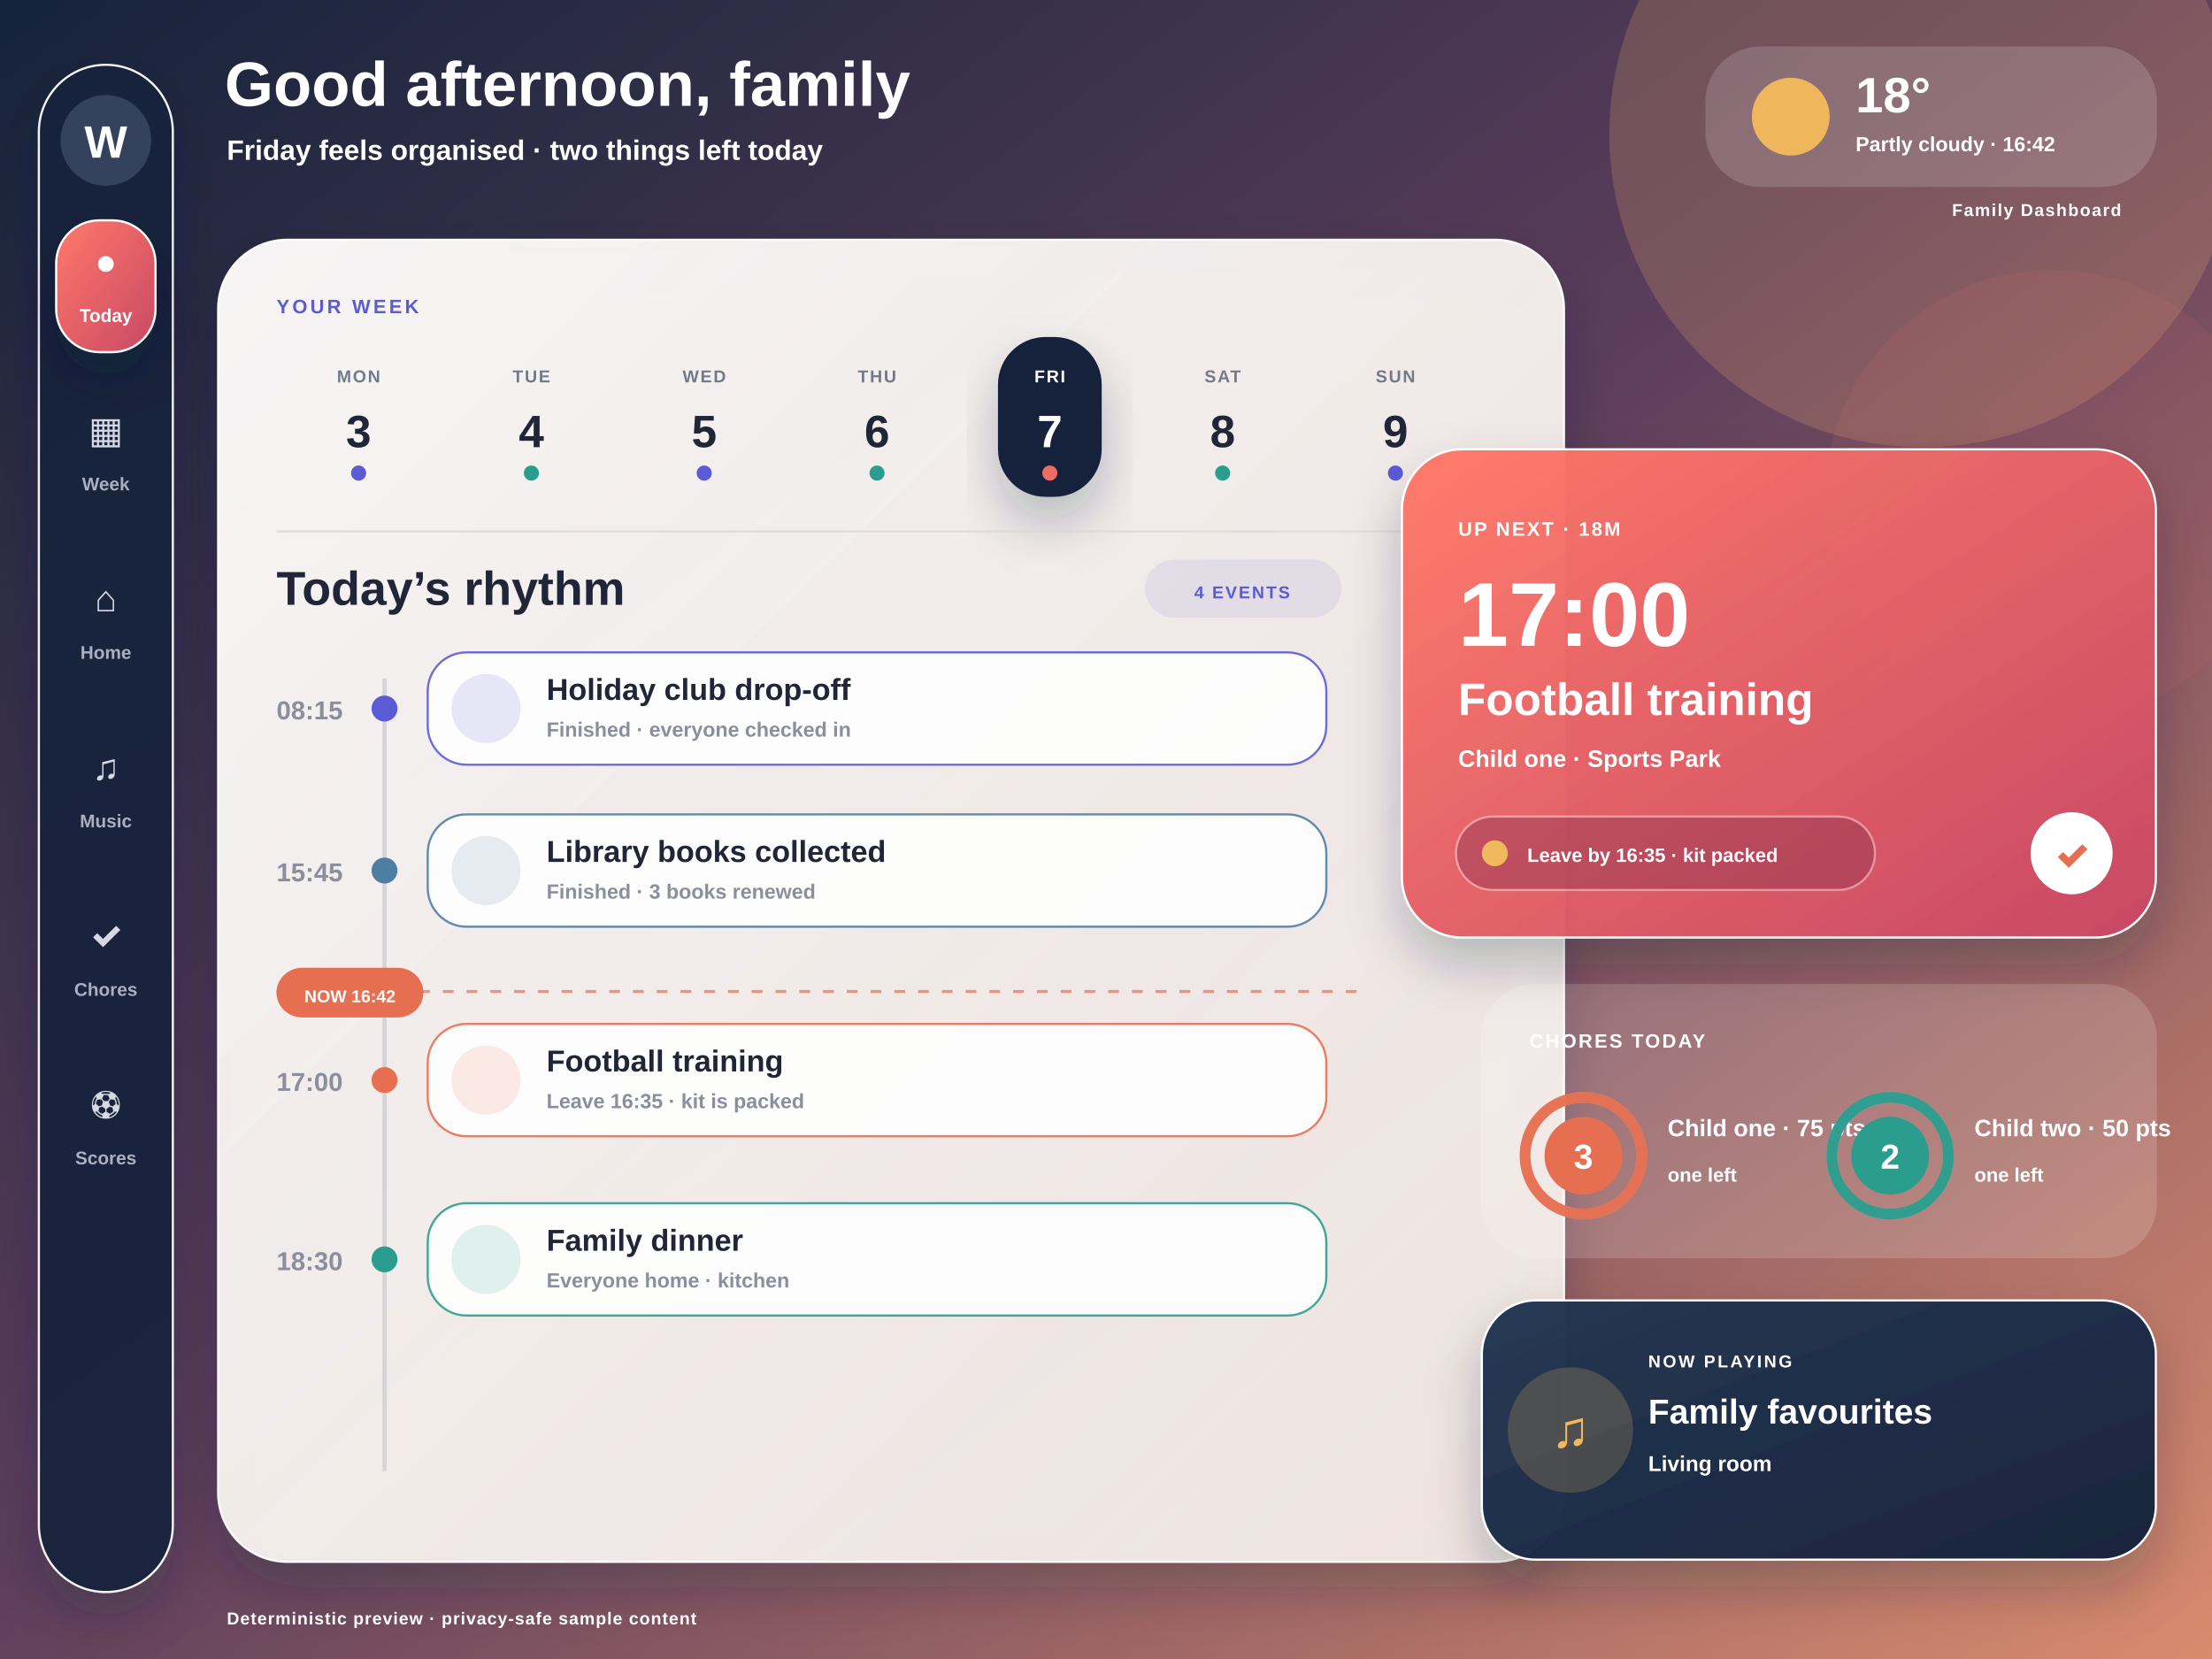
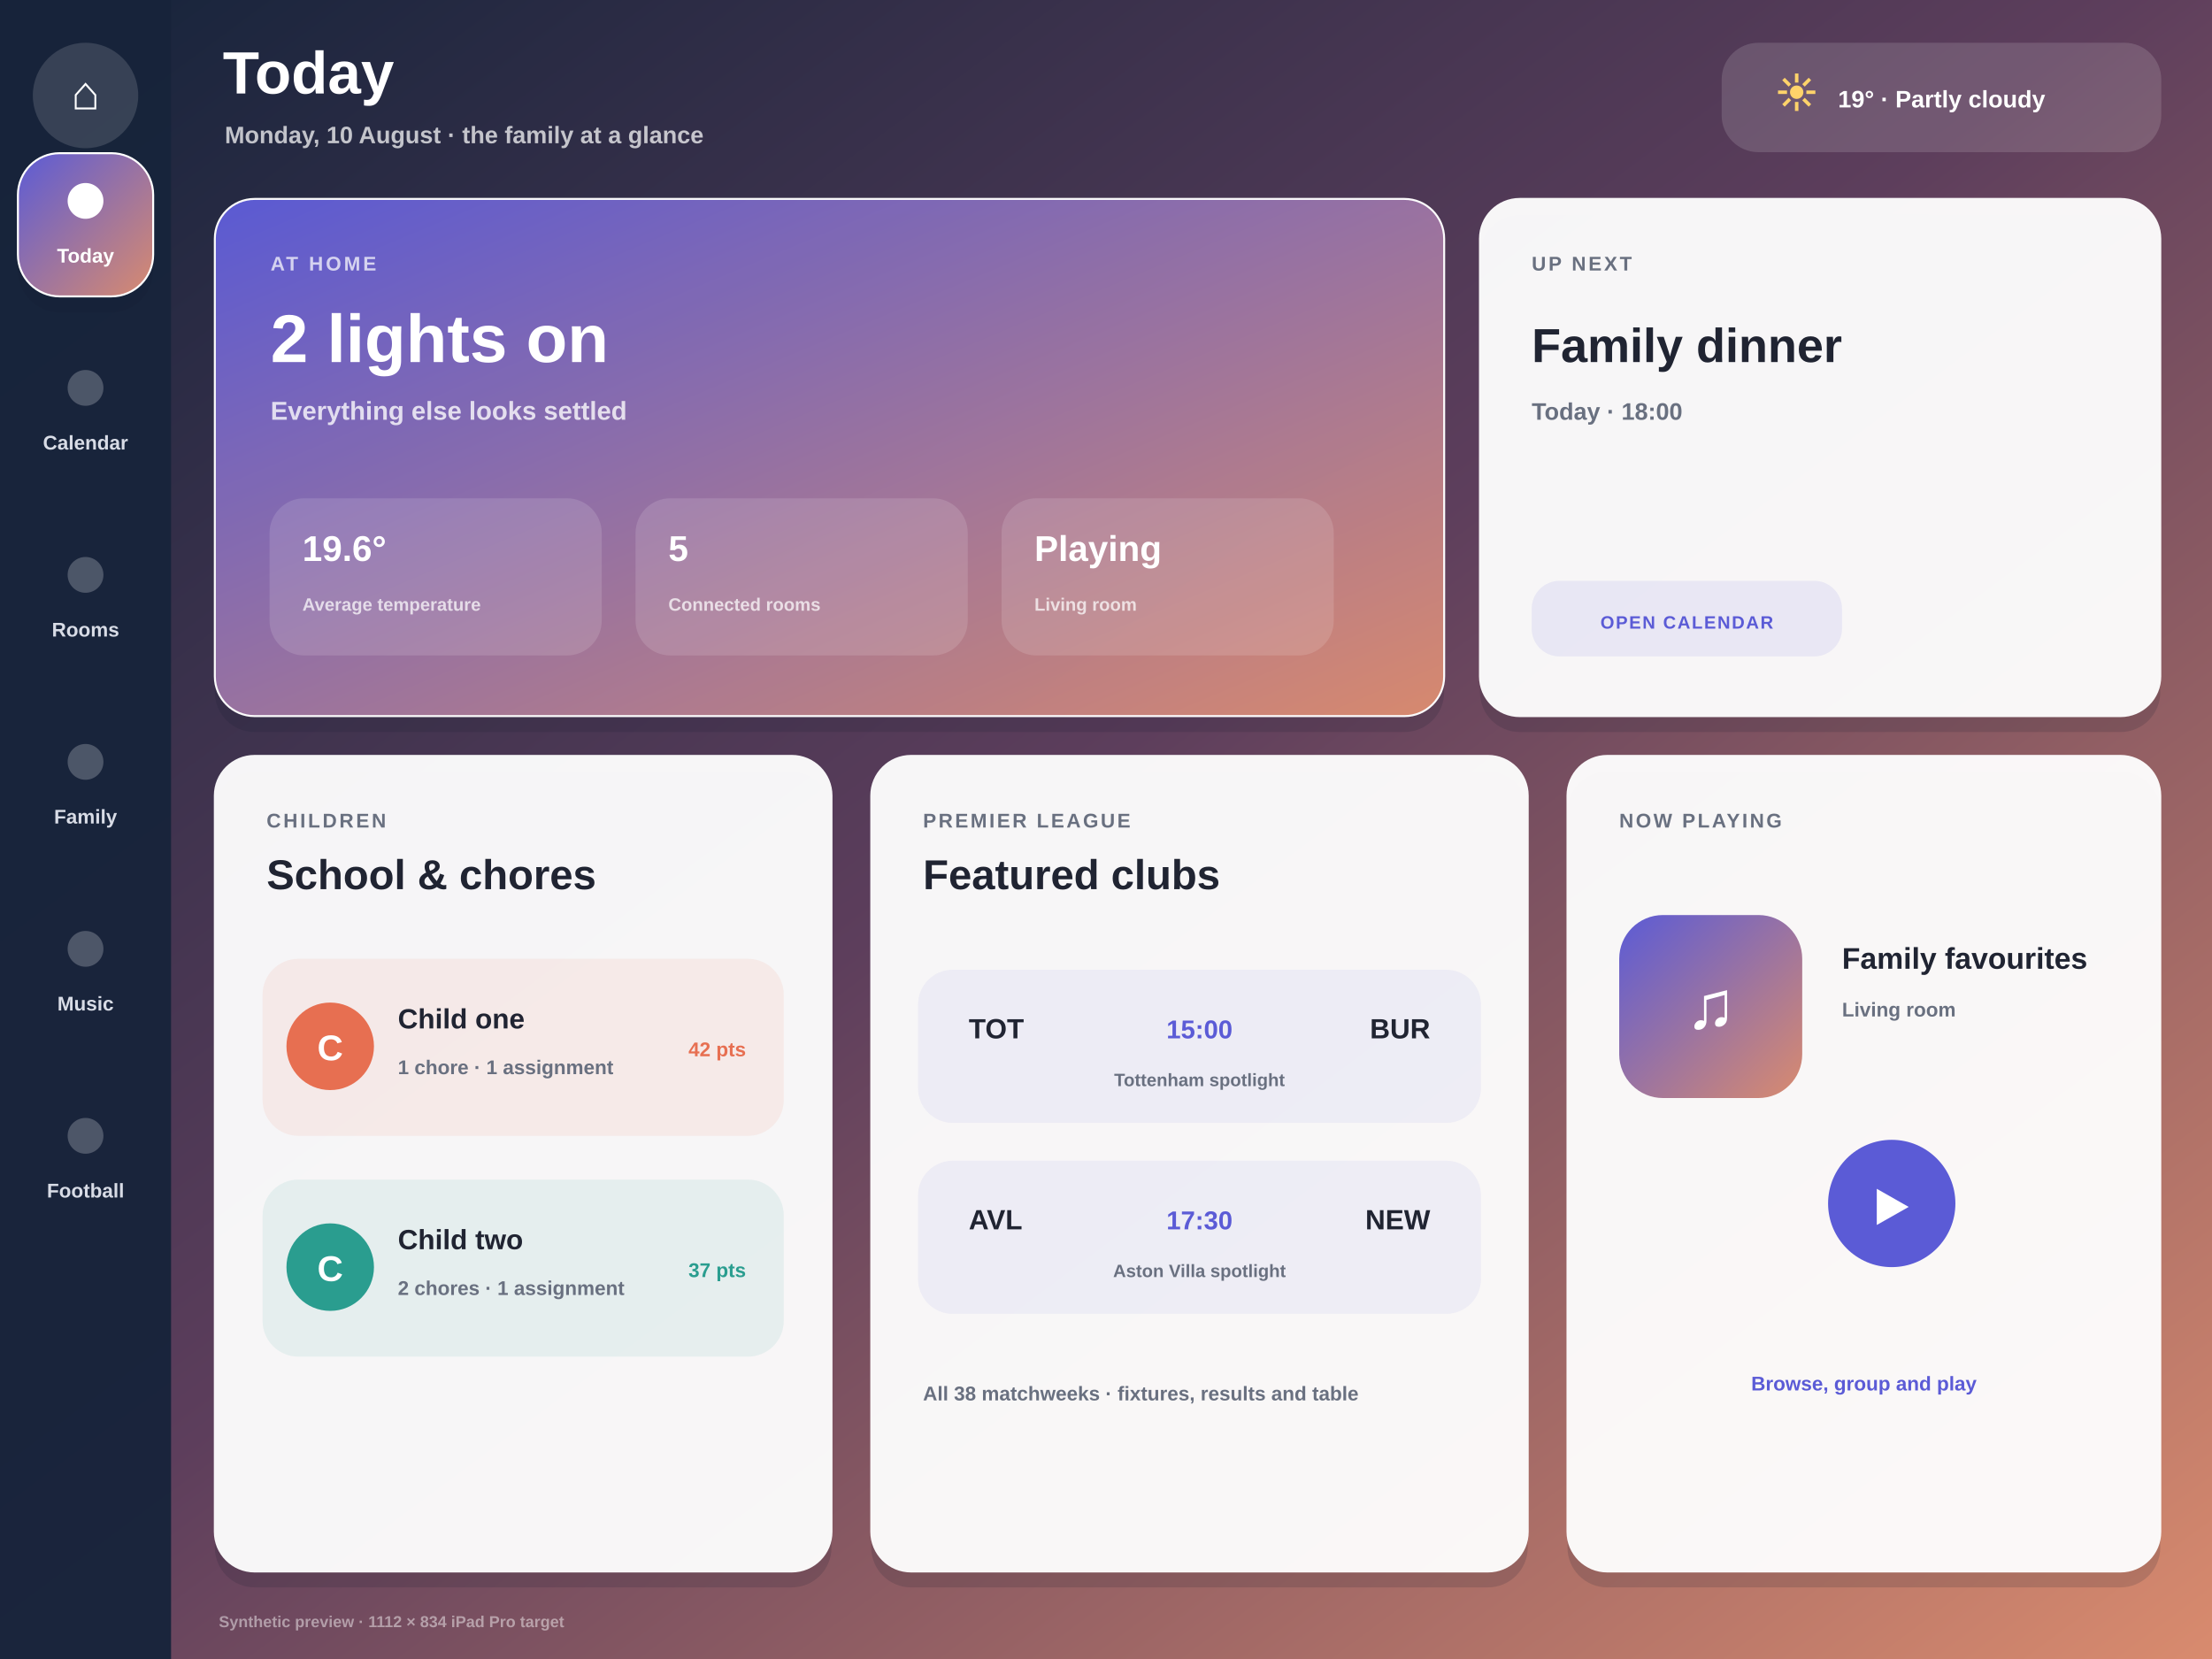
- <svg xmlns="http://www.w3.org/2000/svg" width="1024" height="768" viewBox="0 0 1024 768" role="img" aria-labelledby="title description">
+ <svg xmlns="http://www.w3.org/2000/svg" width="1112" height="834" viewBox="0 0 1112 834" role="img" aria-labelledby="title description">
  <style>text{font-family:-apple-system,BlinkMacSystemFont,"Segoe UI",Arial,sans-serif}</style>
  <defs>
-     <linearGradient id="fd-bg" x1="0" y1="0" x2="1" y2="1">
+     <linearGradient id="backdrop" x1="0" y1="0" x2="1" y2="1">
      <stop offset="0" stop-color="#14233A" />
      <stop offset="0.48" stop-color="#5D3E5C" />
      <stop offset="1" stop-color="#D98B6E" />
    </linearGradient>
-     <linearGradient id="fd-surface" x1="0" y1="0" x2="1" y2="1">
-       <stop offset="0" stop-color="#FFFDFC" stop-opacity="0.98" />
-       <stop offset="1" stop-color="#F6EEE9" stop-opacity="0.93" />
+     <linearGradient id="hero" x1="0" y1="0" x2="1" y2="1">
+       <stop offset="0" stop-color="#5B5BD6" />
+       <stop offset="1" stop-color="#D98B6E" />
    </linearGradient>
-     <linearGradient id="fd-coral" x1="0" y1="0" x2="1" y2="1">
-       <stop offset="0" stop-color="#FF7968" />
-       <stop offset="1" stop-color="#C94865" />
-     </linearGradient>
-     <linearGradient id="fd-navy" x1="0" y1="0" x2="1" y2="1">
-       <stop offset="0" stop-color="#243653" />
-       <stop offset="1" stop-color="#17233A" />
-     </linearGradient>
-     <filter id="fd-shadow" x="-30%" y="-30%" width="160%" height="180%">
-       <feDropShadow dx="0" dy="12" stdDeviation="12" flood-color="#131A2E" flood-opacity="0.25" />
-     </filter>
  </defs>
-   <rect width="1024" height="768" fill="url(#fd-bg)" />
-   <circle cx="890" cy="62" r="145" fill="#F7B66E" stroke="none" stroke-width="1" opacity="0.2" />
-   <circle cx="950" cy="230" r="105" fill="#EF6C73" stroke="none" stroke-width="1" opacity="0.1" />
-   <rect x="18" y="30" width="62" height="707" rx="31" fill="#17233A" stroke="#FFFFFF" opacity="0.94" filter="url(#fd-shadow)" />
-   <circle cx="49" cy="65" r="21" fill="#34425D" stroke="none" stroke-width="1" opacity="1" />
-   <text x="49" y="73" fill="#FFFFFF" font-size="21" font-weight="820" text-anchor="middle" letter-spacing="0">W</text>
-   <rect x="26" y="102" width="46" height="61" rx="20" fill="url(#fd-coral)" stroke="#FFFFFF" opacity="1" filter="url(#fd-shadow)" />
-   <text x="49" y="127" fill="#FFFFFF" font-size="17" font-weight="760" text-anchor="middle" letter-spacing="0">●</text>
-   <text x="49" y="149" fill="#FFFFFF" font-size="8.5" font-weight="730" text-anchor="middle" letter-spacing="0">Today</text>
-   <text x="49" y="205" fill="#D6D9E3" font-size="17" font-weight="760" text-anchor="middle" letter-spacing="0">▦</text>
-   <text x="49" y="227" fill="#AAB0C0" font-size="8.5" font-weight="730" text-anchor="middle" letter-spacing="0">Week</text>
-   <text x="49" y="283" fill="#D6D9E3" font-size="17" font-weight="760" text-anchor="middle" letter-spacing="0">⌂</text>
-   <text x="49" y="305" fill="#AAB0C0" font-size="8.5" font-weight="730" text-anchor="middle" letter-spacing="0">Home</text>
-   <text x="49" y="361" fill="#D6D9E3" font-size="17" font-weight="760" text-anchor="middle" letter-spacing="0">♫</text>
-   <text x="49" y="383" fill="#AAB0C0" font-size="8.5" font-weight="730" text-anchor="middle" letter-spacing="0">Music</text>
-   <text x="49" y="439" fill="#D6D9E3" font-size="17" font-weight="760" text-anchor="middle" letter-spacing="0">✓</text>
-   <text x="49" y="461" fill="#AAB0C0" font-size="8.5" font-weight="730" text-anchor="middle" letter-spacing="0">Chores</text>
-   <text x="49" y="517" fill="#D6D9E3" font-size="17" font-weight="760" text-anchor="middle" letter-spacing="0">⚽</text>
-   <text x="49" y="539" fill="#AAB0C0" font-size="8.5" font-weight="730" text-anchor="middle" letter-spacing="0">Scores</text>
-   <text x="104" y="49" fill="#FFFFFF" font-size="29" font-weight="820" text-anchor="start" letter-spacing="0">Good afternoon, family</text>
-   <text x="105" y="74" fill="#FFFFFF" font-size="13" font-weight="650" text-anchor="start" letter-spacing="0">Friday feels organised · two things left today</text>
-   <rect x="790" y="22" width="208" height="64" rx="25" fill="#FFFFFF" stroke="#FFFFFF" opacity="0.16" />
-   <circle cx="829" cy="54" r="18" fill="#F2B85C" stroke="none" stroke-width="1" opacity="0.98" />
-   <text x="859" y="52" fill="#FFFFFF" font-size="23" font-weight="820" text-anchor="start" letter-spacing="0">18°</text>
-   <text x="859" y="70" fill="#FFFFFF" font-size="9.5" font-weight="650" text-anchor="start" letter-spacing="0">Partly cloudy · 16:42</text>
-   <text x="982" y="100" fill="#FFFFFF" font-size="8" font-weight="700" text-anchor="end" letter-spacing="0.6">Family Dashboard</text>
-   <rect x="101" y="111" width="623" height="612" rx="32" fill="url(#fd-surface)" stroke="#FFFFFF" opacity="0.98" filter="url(#fd-shadow)" />
-   <text x="128" y="145" fill="#5B5BD6" font-size="9" font-weight="820" text-anchor="start" letter-spacing="1.3">YOUR WEEK</text>
-   <text x="166" y="177" fill="#74798A" font-size="8" font-weight="820" text-anchor="middle" letter-spacing="0.7">MON</text>
-   <text x="166" y="207" fill="#202637" font-size="21" font-weight="830" text-anchor="middle" letter-spacing="0">3</text>
-   <circle cx="166" cy="219" r="3.5" fill="#5B5BD6" stroke="none" stroke-width="1" opacity="1" />
-   <text x="246" y="177" fill="#74798A" font-size="8" font-weight="820" text-anchor="middle" letter-spacing="0.7">TUE</text>
-   <text x="246" y="207" fill="#202637" font-size="21" font-weight="830" text-anchor="middle" letter-spacing="0">4</text>
-   <circle cx="246" cy="219" r="3.5" fill="#2A9D8F" stroke="none" stroke-width="1" opacity="1" />
-   <text x="326" y="177" fill="#74798A" font-size="8" font-weight="820" text-anchor="middle" letter-spacing="0.7">WED</text>
-   <text x="326" y="207" fill="#202637" font-size="21" font-weight="830" text-anchor="middle" letter-spacing="0">5</text>
-   <circle cx="326" cy="219" r="3.5" fill="#5B5BD6" stroke="none" stroke-width="1" opacity="1" />
-   <text x="406" y="177" fill="#74798A" font-size="8" font-weight="820" text-anchor="middle" letter-spacing="0.7">THU</text>
-   <text x="406" y="207" fill="#202637" font-size="21" font-weight="830" text-anchor="middle" letter-spacing="0">6</text>
-   <circle cx="406" cy="219" r="3.5" fill="#2A9D8F" stroke="none" stroke-width="1" opacity="1" />
-   <rect x="462" y="156" width="48" height="74" rx="22" fill="#17233A" stroke="none" opacity="1" filter="url(#fd-shadow)" />
-   <text x="486" y="177" fill="#FFFFFF" font-size="8" font-weight="820" text-anchor="middle" letter-spacing="0.7">FRI</text>
-   <text x="486" y="207" fill="#FFFFFF" font-size="21" font-weight="830" text-anchor="middle" letter-spacing="0">7</text>
-   <circle cx="486" cy="219" r="3.5" fill="#EE6C62" stroke="none" stroke-width="1" opacity="1" />
-   <text x="566" y="177" fill="#74798A" font-size="8" font-weight="820" text-anchor="middle" letter-spacing="0.7">SAT</text>
-   <text x="566" y="207" fill="#202637" font-size="21" font-weight="830" text-anchor="middle" letter-spacing="0">8</text>
-   <circle cx="566" cy="219" r="3.5" fill="#2A9D8F" stroke="none" stroke-width="1" opacity="1" />
-   <text x="646" y="177" fill="#74798A" font-size="8" font-weight="820" text-anchor="middle" letter-spacing="0.7">SUN</text>
-   <text x="646" y="207" fill="#202637" font-size="21" font-weight="830" text-anchor="middle" letter-spacing="0">9</text>
-   <circle cx="646" cy="219" r="3.5" fill="#5B5BD6" stroke="none" stroke-width="1" opacity="1" />
-   <line x1="128" y1="246" x2="696" y2="246" stroke="#DCD7D5" stroke-width="1" opacity="0.76" />
-   <text x="128" y="280" fill="#202637" font-size="22" font-weight="820" text-anchor="start" letter-spacing="0">Today’s rhythm</text>
-   <rect x="530" y="259" width="91" height="27" rx="14" fill="#5B5BD6" stroke="none" opacity="0.1" />
-   <text x="575" y="277" fill="#5B5BD6" font-size="8" font-weight="820" text-anchor="middle" letter-spacing="0.8">4 EVENTS</text>
-   <line x1="178" y1="314" x2="178" y2="681" stroke="#BFC2CA" stroke-width="2" opacity="0.58" />
-   <text x="128" y="333" fill="#8B8E9C" font-size="12" font-weight="760" text-anchor="start" letter-spacing="0">08:15</text>
-   <circle cx="178" cy="328" r="6" fill="#5B5BD6" stroke="none" stroke-width="1" opacity="1" />
-   <rect x="198" y="302" width="416" height="52" rx="18" fill="#FFFFFF" stroke="#5B5BD6" opacity="0.88" />
-   <circle cx="225" cy="328" r="16" fill="#5B5BD6" stroke="none" stroke-width="1" opacity="0.14" />
-   <text x="253" y="324" fill="#202637" font-size="14" font-weight="760" text-anchor="start" letter-spacing="0">Holiday club drop-off</text>
-   <text x="253" y="341" fill="#8B8E9C" font-size="9.5" font-weight="650" text-anchor="start" letter-spacing="0">Finished · everyone checked in</text>
-   <text x="128" y="408" fill="#8B8E9C" font-size="12" font-weight="760" text-anchor="start" letter-spacing="0">15:45</text>
-   <circle cx="178" cy="403" r="6" fill="#4F7EA3" stroke="none" stroke-width="1" opacity="1" />
-   <rect x="198" y="377" width="416" height="52" rx="18" fill="#FFFFFF" stroke="#4F7EA3" opacity="0.88" />
-   <circle cx="225" cy="403" r="16" fill="#4F7EA3" stroke="none" stroke-width="1" opacity="0.14" />
-   <text x="253" y="399" fill="#202637" font-size="14" font-weight="760" text-anchor="start" letter-spacing="0">Library books collected</text>
-   <text x="253" y="416" fill="#8B8E9C" font-size="9.5" font-weight="650" text-anchor="start" letter-spacing="0">Finished · 3 books renewed</text>
-   <text x="128" y="505" fill="#8B8E9C" font-size="12" font-weight="760" text-anchor="start" letter-spacing="0">17:00</text>
-   <circle cx="178" cy="500" r="6" fill="#E76F51" stroke="none" stroke-width="1" opacity="1" />
-   <rect x="198" y="474" width="416" height="52" rx="18" fill="#FFFFFF" stroke="#E76F51" opacity="0.88" />
-   <circle cx="225" cy="500" r="16" fill="#E76F51" stroke="none" stroke-width="1" opacity="0.14" />
-   <text x="253" y="496" fill="#202637" font-size="14" font-weight="760" text-anchor="start" letter-spacing="0">Football training</text>
-   <text x="253" y="513" fill="#8B8E9C" font-size="9.5" font-weight="650" text-anchor="start" letter-spacing="0">Leave 16:35 · kit is packed</text>
-   <text x="128" y="588" fill="#8B8E9C" font-size="12" font-weight="760" text-anchor="start" letter-spacing="0">18:30</text>
-   <circle cx="178" cy="583" r="6" fill="#2A9D8F" stroke="none" stroke-width="1" opacity="1" />
-   <rect x="198" y="557" width="416" height="52" rx="18" fill="#FFFFFF" stroke="#2A9D8F" opacity="0.88" />
-   <circle cx="225" cy="583" r="16" fill="#2A9D8F" stroke="none" stroke-width="1" opacity="0.14" />
-   <text x="253" y="579" fill="#202637" font-size="14" font-weight="760" text-anchor="start" letter-spacing="0">Family dinner</text>
-   <text x="253" y="596" fill="#8B8E9C" font-size="9.5" font-weight="650" text-anchor="start" letter-spacing="0">Everyone home · kitchen</text>
-   <line x1="128" y1="459" x2="630" y2="459" stroke="#E76F51" stroke-width="1.4" opacity="0.7" stroke-dasharray="5 6" />
-   <rect x="128" y="448" width="68" height="23" rx="12" fill="#E76F51" stroke="none" opacity="1" />
-   <text x="162" y="464" fill="#FFFFFF" font-size="8" font-weight="820" text-anchor="middle" letter-spacing="0">NOW 16:42</text>
-   <rect x="649" y="208" width="349" height="226" rx="28" fill="url(#fd-coral)" stroke="#FFFFFF" opacity="0.98" filter="url(#fd-shadow)" />
-   <text x="675" y="248" fill="#FFFFFF" font-size="9" font-weight="820" text-anchor="start" letter-spacing="0.9">UP NEXT · 18M</text>
-   <text x="675" y="299" fill="#FFFFFF" font-size="42" font-weight="850" text-anchor="start" letter-spacing="0">17:00</text>
-   <text x="675" y="331" fill="#FFFFFF" font-size="21" font-weight="800" text-anchor="start" letter-spacing="0">Football training</text>
-   <text x="675" y="355" fill="#FFFFFF" font-size="11" font-weight="650" text-anchor="start" letter-spacing="0">Child one · Sports Park</text>
-   <rect x="674" y="378" width="194" height="34" rx="17" fill="#7E2E4B" stroke="#FFFFFF" opacity="0.38" />
-   <circle cx="692" cy="395" r="6" fill="#F2B85C" stroke="none" stroke-width="1" opacity="1" />
-   <text x="707" y="399" fill="#FFFFFF" font-size="9" font-weight="720" text-anchor="start" letter-spacing="0">Leave by 16:35 · kit packed</text>
-   <circle cx="959" cy="395" r="19" fill="#FFFFFF" stroke="none" stroke-width="1" opacity="1" />
-   <text x="959" y="402" fill="#E76F51" font-size="18" font-weight="850" text-anchor="middle" letter-spacing="0">✓</text>
-   <rect x="686" y="456" width="312" height="126" rx="25" fill="#FFFFFF" stroke="#FFFFFF" opacity="0.16" />
-   <text x="708" y="485" fill="#FFFFFF" font-size="9" font-weight="820" text-anchor="start" letter-spacing="0.9">CHORES TODAY</text>
-   <circle cx="733" cy="535" r="27" fill="none" stroke="#FFFFFF" stroke-width="5" opacity="0.22" />
-   <circle cx="733" cy="535" r="27" fill="none" stroke="#E76F51" stroke-width="5" opacity="0.96" />
-   <circle cx="733" cy="535" r="18" fill="#E76F51" stroke="none" stroke-width="1" opacity="1" />
-   <text x="733" y="541" fill="#FFFFFF" font-size="16" font-weight="840" text-anchor="middle" letter-spacing="0">3</text>
-   <text x="772" y="526" fill="#FFFFFF" font-size="11" font-weight="760" text-anchor="start" letter-spacing="0">Child one · 75 pts</text>
-   <text x="772" y="547" fill="#FFFFFF" font-size="9" font-weight="650" text-anchor="start" letter-spacing="0">one left</text>
-   <circle cx="875" cy="535" r="27" fill="none" stroke="#FFFFFF" stroke-width="5" opacity="0.22" />
-   <circle cx="875" cy="535" r="27" fill="none" stroke="#2A9D8F" stroke-width="5" opacity="0.96" />
-   <circle cx="875" cy="535" r="18" fill="#2A9D8F" stroke="none" stroke-width="1" opacity="1" />
-   <text x="875" y="541" fill="#FFFFFF" font-size="16" font-weight="840" text-anchor="middle" letter-spacing="0">2</text>
-   <text x="914" y="526" fill="#FFFFFF" font-size="11" font-weight="760" text-anchor="start" letter-spacing="0">Child two · 50 pts</text>
-   <text x="914" y="547" fill="#FFFFFF" font-size="9" font-weight="650" text-anchor="start" letter-spacing="0">one left</text>
-   <rect x="686" y="602" width="312" height="120" rx="25" fill="url(#fd-navy)" stroke="#FFFFFF" opacity="0.98" filter="url(#fd-shadow)" />
-   <circle cx="727" cy="662" r="29" fill="#F2B85C" stroke="none" stroke-width="1" opacity="0.2" />
-   <text x="727" y="670" fill="#F2B85C" font-size="24" font-weight="800" text-anchor="middle" letter-spacing="0">♫</text>
-   <text x="763" y="633" fill="#FFFFFF" font-size="8" font-weight="820" text-anchor="start" letter-spacing="1">NOW PLAYING</text>
-   <text x="763" y="659" fill="#FFFFFF" font-size="16" font-weight="780" text-anchor="start" letter-spacing="0">Family favourites</text>
-   <text x="763" y="681" fill="#FFFFFF" font-size="10" font-weight="650" text-anchor="start" letter-spacing="0">Living room</text>
-   <text x="105" y="752" fill="#FFFFFF" font-size="8" font-weight="650" text-anchor="start" letter-spacing="0.4">Deterministic preview · privacy-safe sample content</text>
+   <rect x="0" y="0" width="1112" height="834" rx="0" fill="url(#backdrop)" stroke="none" opacity="1" />
+   <rect x="0" y="0" width="86" height="834" rx="0" fill="#17233A" stroke="none" opacity="0.96" />
+   <circle cx="43" cy="48" r="26" fill="#FFFFFF" stroke="#FFFFFF" stroke-width="1" opacity="0.14" />
+   <text x="43" y="55" fill="#FFFFFF" font-size="24" font-weight="800" text-anchor="middle" opacity="1" letter-spacing="0">⌂</text>
+   <rect x="9" y="85" width="68" height="72" rx="21" fill="#12182B" opacity="0.16" />
+   <rect x="9" y="77" width="68" height="72" rx="21" fill="url(#hero)" stroke="#FFFFFF" opacity="1" />
+   <circle cx="43" cy="101" r="9" fill="#FFFFFF" stroke="none" stroke-width="1" opacity="1" />
+   <text x="43" y="132" fill="#FFFFFF" font-size="10" font-weight="700" text-anchor="middle" opacity="1" letter-spacing="0">Today</text>
+   <circle cx="43" cy="195" r="9" fill="#697080" stroke="none" stroke-width="1" opacity="0.65" />
+   <text x="43" y="226" fill="#D8DCE6" font-size="10" font-weight="700" text-anchor="middle" opacity="1" letter-spacing="0">Calendar</text>
+   <circle cx="43" cy="289" r="9" fill="#697080" stroke="none" stroke-width="1" opacity="0.65" />
+   <text x="43" y="320" fill="#D8DCE6" font-size="10" font-weight="700" text-anchor="middle" opacity="1" letter-spacing="0">Rooms</text>
+   <circle cx="43" cy="383" r="9" fill="#697080" stroke="none" stroke-width="1" opacity="0.65" />
+   <text x="43" y="414" fill="#D8DCE6" font-size="10" font-weight="700" text-anchor="middle" opacity="1" letter-spacing="0">Family</text>
+   <circle cx="43" cy="477" r="9" fill="#697080" stroke="none" stroke-width="1" opacity="0.65" />
+   <text x="43" y="508" fill="#D8DCE6" font-size="10" font-weight="700" text-anchor="middle" opacity="1" letter-spacing="0">Music</text>
+   <circle cx="43" cy="571" r="9" fill="#697080" stroke="none" stroke-width="1" opacity="0.65" />
+   <text x="43" y="602" fill="#D8DCE6" font-size="10" font-weight="700" text-anchor="middle" opacity="1" letter-spacing="0">Football</text>
+   <text x="112" y="47" fill="#FFFFFF" font-size="30" font-weight="800" text-anchor="start" opacity="1" letter-spacing="0">Today</text>
+   <text x="113" y="72" fill="#FFFFFF" font-size="12" font-weight="650" text-anchor="start" opacity="0.72" letter-spacing="0">Monday, 10 August · the family at a glance</text>
+   <rect x="866" y="22" width="220" height="54" rx="18" fill="#FFFFFF" stroke="#FFFFFF" opacity="0.14" />
+   <text x="892" y="54" fill="#FFD36A" font-size="21" font-weight="800" text-anchor="start" opacity="1" letter-spacing="0">☀</text>
+   <text x="924" y="54" fill="#FFFFFF" font-size="12" font-weight="700" text-anchor="start" opacity="1" letter-spacing="0">19° · Partly cloudy</text>
+   <rect x="108" y="108" width="618" height="260" rx="20" fill="#12182B" opacity="0.16" />
+   <rect x="108" y="100" width="618" height="260" rx="20" fill="url(#hero)" stroke="#FFFFFF" opacity="0.98" />
+   <text x="136" y="136" fill="#FFFFFF" font-size="10" font-weight="800" text-anchor="start" opacity="0.72" letter-spacing="1.3">AT HOME</text>
+   <text x="136" y="182" fill="#FFFFFF" font-size="34" font-weight="830" text-anchor="start" opacity="1" letter-spacing="0">2 lights on</text>
+   <text x="136" y="211" fill="#FFFFFF" font-size="13" font-weight="650" text-anchor="start" opacity="0.78" letter-spacing="0">Everything else looks settled</text>
+   <rect x="136" y="251" width="166" height="78" rx="17" fill="#FFFFFF" stroke="#FFFFFF" opacity="0.13" />
+   <text x="152" y="282" fill="#FFFFFF" font-size="18" font-weight="800" text-anchor="start" opacity="1" letter-spacing="0">19.6°</text>
+   <text x="152" y="307" fill="#FFFFFF" font-size="9" font-weight="650" text-anchor="start" opacity="0.72" letter-spacing="0">Average temperature</text>
+   <rect x="320" y="251" width="166" height="78" rx="17" fill="#FFFFFF" stroke="#FFFFFF" opacity="0.13" />
+   <text x="336" y="282" fill="#FFFFFF" font-size="18" font-weight="800" text-anchor="start" opacity="1" letter-spacing="0">5</text>
+   <text x="336" y="307" fill="#FFFFFF" font-size="9" font-weight="650" text-anchor="start" opacity="0.72" letter-spacing="0">Connected rooms</text>
+   <rect x="504" y="251" width="166" height="78" rx="17" fill="#FFFFFF" stroke="#FFFFFF" opacity="0.13" />
+   <text x="520" y="282" fill="#FFFFFF" font-size="18" font-weight="800" text-anchor="start" opacity="1" letter-spacing="0">Playing</text>
+   <text x="520" y="307" fill="#FFFFFF" font-size="9" font-weight="650" text-anchor="start" opacity="0.72" letter-spacing="0">Living room</text>
+   <rect x="744" y="108" width="342" height="260" rx="20" fill="#12182B" opacity="0.16" />
+   <rect x="744" y="100" width="342" height="260" rx="20" fill="#FFFFFF" stroke="#FFFFFF" opacity="0.95" />
+   <text x="770" y="136" fill="#697080" font-size="10" font-weight="800" text-anchor="start" opacity="1" letter-spacing="1.2">UP NEXT</text>
+   <text x="770" y="182" fill="#202432" font-size="24" font-weight="820" text-anchor="start" opacity="1" letter-spacing="0">Family dinner</text>
+   <text x="770" y="211" fill="#697080" font-size="12" font-weight="650" text-anchor="start" opacity="1" letter-spacing="0">Today · 18:00</text>
+   <rect x="770" y="292" width="156" height="38" rx="14" fill="#5B5BD6" stroke="none" opacity="0.1" />
+   <text x="848" y="316" fill="#5B5BD6" font-size="9" font-weight="800" text-anchor="middle" opacity="1" letter-spacing="0.7">OPEN CALENDAR</text>
+   <rect x="108" y="388" width="310" height="410" rx="20" fill="#12182B" opacity="0.16" />
+   <rect x="108" y="380" width="310" height="410" rx="20" fill="#FFFFFF" stroke="#FFFFFF" opacity="0.95" />
+   <text x="134" y="416" fill="#697080" font-size="10" font-weight="800" text-anchor="start" opacity="1" letter-spacing="1.2">CHILDREN</text>
+   <text x="134" y="447" fill="#202432" font-size="21" font-weight="820" text-anchor="start" opacity="1" letter-spacing="0">School &amp; chores</text>
+   <rect x="132" y="482" width="262" height="89" rx="18" fill="#E76F51" stroke="none" opacity="0.09" />
+   <circle cx="166" cy="526" r="22" fill="#E76F51" stroke="none" stroke-width="1" opacity="1" />
+   <text x="166" y="533" fill="#FFFFFF" font-size="18" font-weight="820" text-anchor="middle" opacity="1" letter-spacing="0">C</text>
+   <text x="200" y="517" fill="#202432" font-size="14" font-weight="800" text-anchor="start" opacity="1" letter-spacing="0">Child one</text>
+   <text x="200" y="540" fill="#697080" font-size="10" font-weight="650" text-anchor="start" opacity="1" letter-spacing="0">1 chore · 1 assignment</text>
+   <text x="375" y="531" fill="#E76F51" font-size="10" font-weight="800" text-anchor="end" opacity="1" letter-spacing="0">42 pts</text>
+   <rect x="132" y="593" width="262" height="89" rx="18" fill="#2A9D8F" stroke="none" opacity="0.09" />
+   <circle cx="166" cy="637" r="22" fill="#2A9D8F" stroke="none" stroke-width="1" opacity="1" />
+   <text x="166" y="644" fill="#FFFFFF" font-size="18" font-weight="820" text-anchor="middle" opacity="1" letter-spacing="0">C</text>
+   <text x="200" y="628" fill="#202432" font-size="14" font-weight="800" text-anchor="start" opacity="1" letter-spacing="0">Child two</text>
+   <text x="200" y="651" fill="#697080" font-size="10" font-weight="650" text-anchor="start" opacity="1" letter-spacing="0">2 chores · 1 assignment</text>
+   <text x="375" y="642" fill="#2A9D8F" font-size="10" font-weight="800" text-anchor="end" opacity="1" letter-spacing="0">37 pts</text>
+   <rect x="438" y="388" width="330" height="410" rx="20" fill="#12182B" opacity="0.16" />
+   <rect x="438" y="380" width="330" height="410" rx="20" fill="#FFFFFF" stroke="#FFFFFF" opacity="0.95" />
+   <text x="464" y="416" fill="#697080" font-size="10" font-weight="800" text-anchor="start" opacity="1" letter-spacing="1.1">PREMIER LEAGUE</text>
+   <text x="464" y="447" fill="#202432" font-size="21" font-weight="820" text-anchor="start" opacity="1" letter-spacing="0">Featured clubs</text>
+   <rect x="462" y="488" width="282" height="76" rx="17" fill="#5B5BD6" stroke="#5B5BD6" opacity="0.07" />
+   <text x="487" y="522" fill="#202432" font-size="14" font-weight="820" text-anchor="start" opacity="1" letter-spacing="0">TOT</text>
+   <text x="603" y="522" fill="#5B5BD6" font-size="13" font-weight="820" text-anchor="middle" opacity="1" letter-spacing="0">15:00</text>
+   <text x="719" y="522" fill="#202432" font-size="14" font-weight="820" text-anchor="end" opacity="1" letter-spacing="0">BUR</text>
+   <text x="603" y="546" fill="#697080" font-size="9" font-weight="650" text-anchor="middle" opacity="1" letter-spacing="0">Tottenham spotlight</text>
+   <rect x="462" y="584" width="282" height="76" rx="17" fill="#5B5BD6" stroke="#5B5BD6" opacity="0.07" />
+   <text x="487" y="618" fill="#202432" font-size="14" font-weight="820" text-anchor="start" opacity="1" letter-spacing="0">AVL</text>
+   <text x="603" y="618" fill="#5B5BD6" font-size="13" font-weight="820" text-anchor="middle" opacity="1" letter-spacing="0">17:30</text>
+   <text x="719" y="618" fill="#202432" font-size="14" font-weight="820" text-anchor="end" opacity="1" letter-spacing="0">NEW</text>
+   <text x="603" y="642" fill="#697080" font-size="9" font-weight="650" text-anchor="middle" opacity="1" letter-spacing="0">Aston Villa spotlight</text>
+   <text x="464" y="704" fill="#697080" font-size="10" font-weight="650" text-anchor="start" opacity="1" letter-spacing="0">All 38 matchweeks · fixtures, results and table</text>
+   <rect x="788" y="388" width="298" height="410" rx="20" fill="#12182B" opacity="0.16" />
+   <rect x="788" y="380" width="298" height="410" rx="20" fill="#FFFFFF" stroke="#FFFFFF" opacity="0.95" />
+   <text x="814" y="416" fill="#697080" font-size="10" font-weight="800" text-anchor="start" opacity="1" letter-spacing="1.1">NOW PLAYING</text>
+   <rect x="814" y="460" width="92" height="92" rx="22" fill="url(#hero)" stroke="none" opacity="1" />
+   <text x="860" y="517" fill="#FFFFFF" font-size="34" font-weight="800" text-anchor="middle" opacity="1" letter-spacing="0">♫</text>
+   <text x="926" y="487" fill="#202432" font-size="15" font-weight="800" text-anchor="start" opacity="1" letter-spacing="0">Family favourites</text>
+   <text x="926" y="511" fill="#697080" font-size="10" font-weight="650" text-anchor="start" opacity="1" letter-spacing="0">Living room</text>
+   <circle cx="951" cy="605" r="32" fill="#5B5BD6" stroke="none" stroke-width="1" opacity="1" />
+   <text x="951" y="614" fill="#FFFFFF" font-size="20" font-weight="800" text-anchor="middle" opacity="1" letter-spacing="0">▶</text>
+   <text x="937" y="699" fill="#5B5BD6" font-size="10" font-weight="700" text-anchor="middle" opacity="1" letter-spacing="0">Browse, group and play</text>
+   <text x="110" y="818" fill="#FFFFFF" font-size="8" font-weight="650" text-anchor="start" opacity="0.46" letter-spacing="0">Synthetic preview · 1112 × 834 iPad Pro target</text>
</svg>
